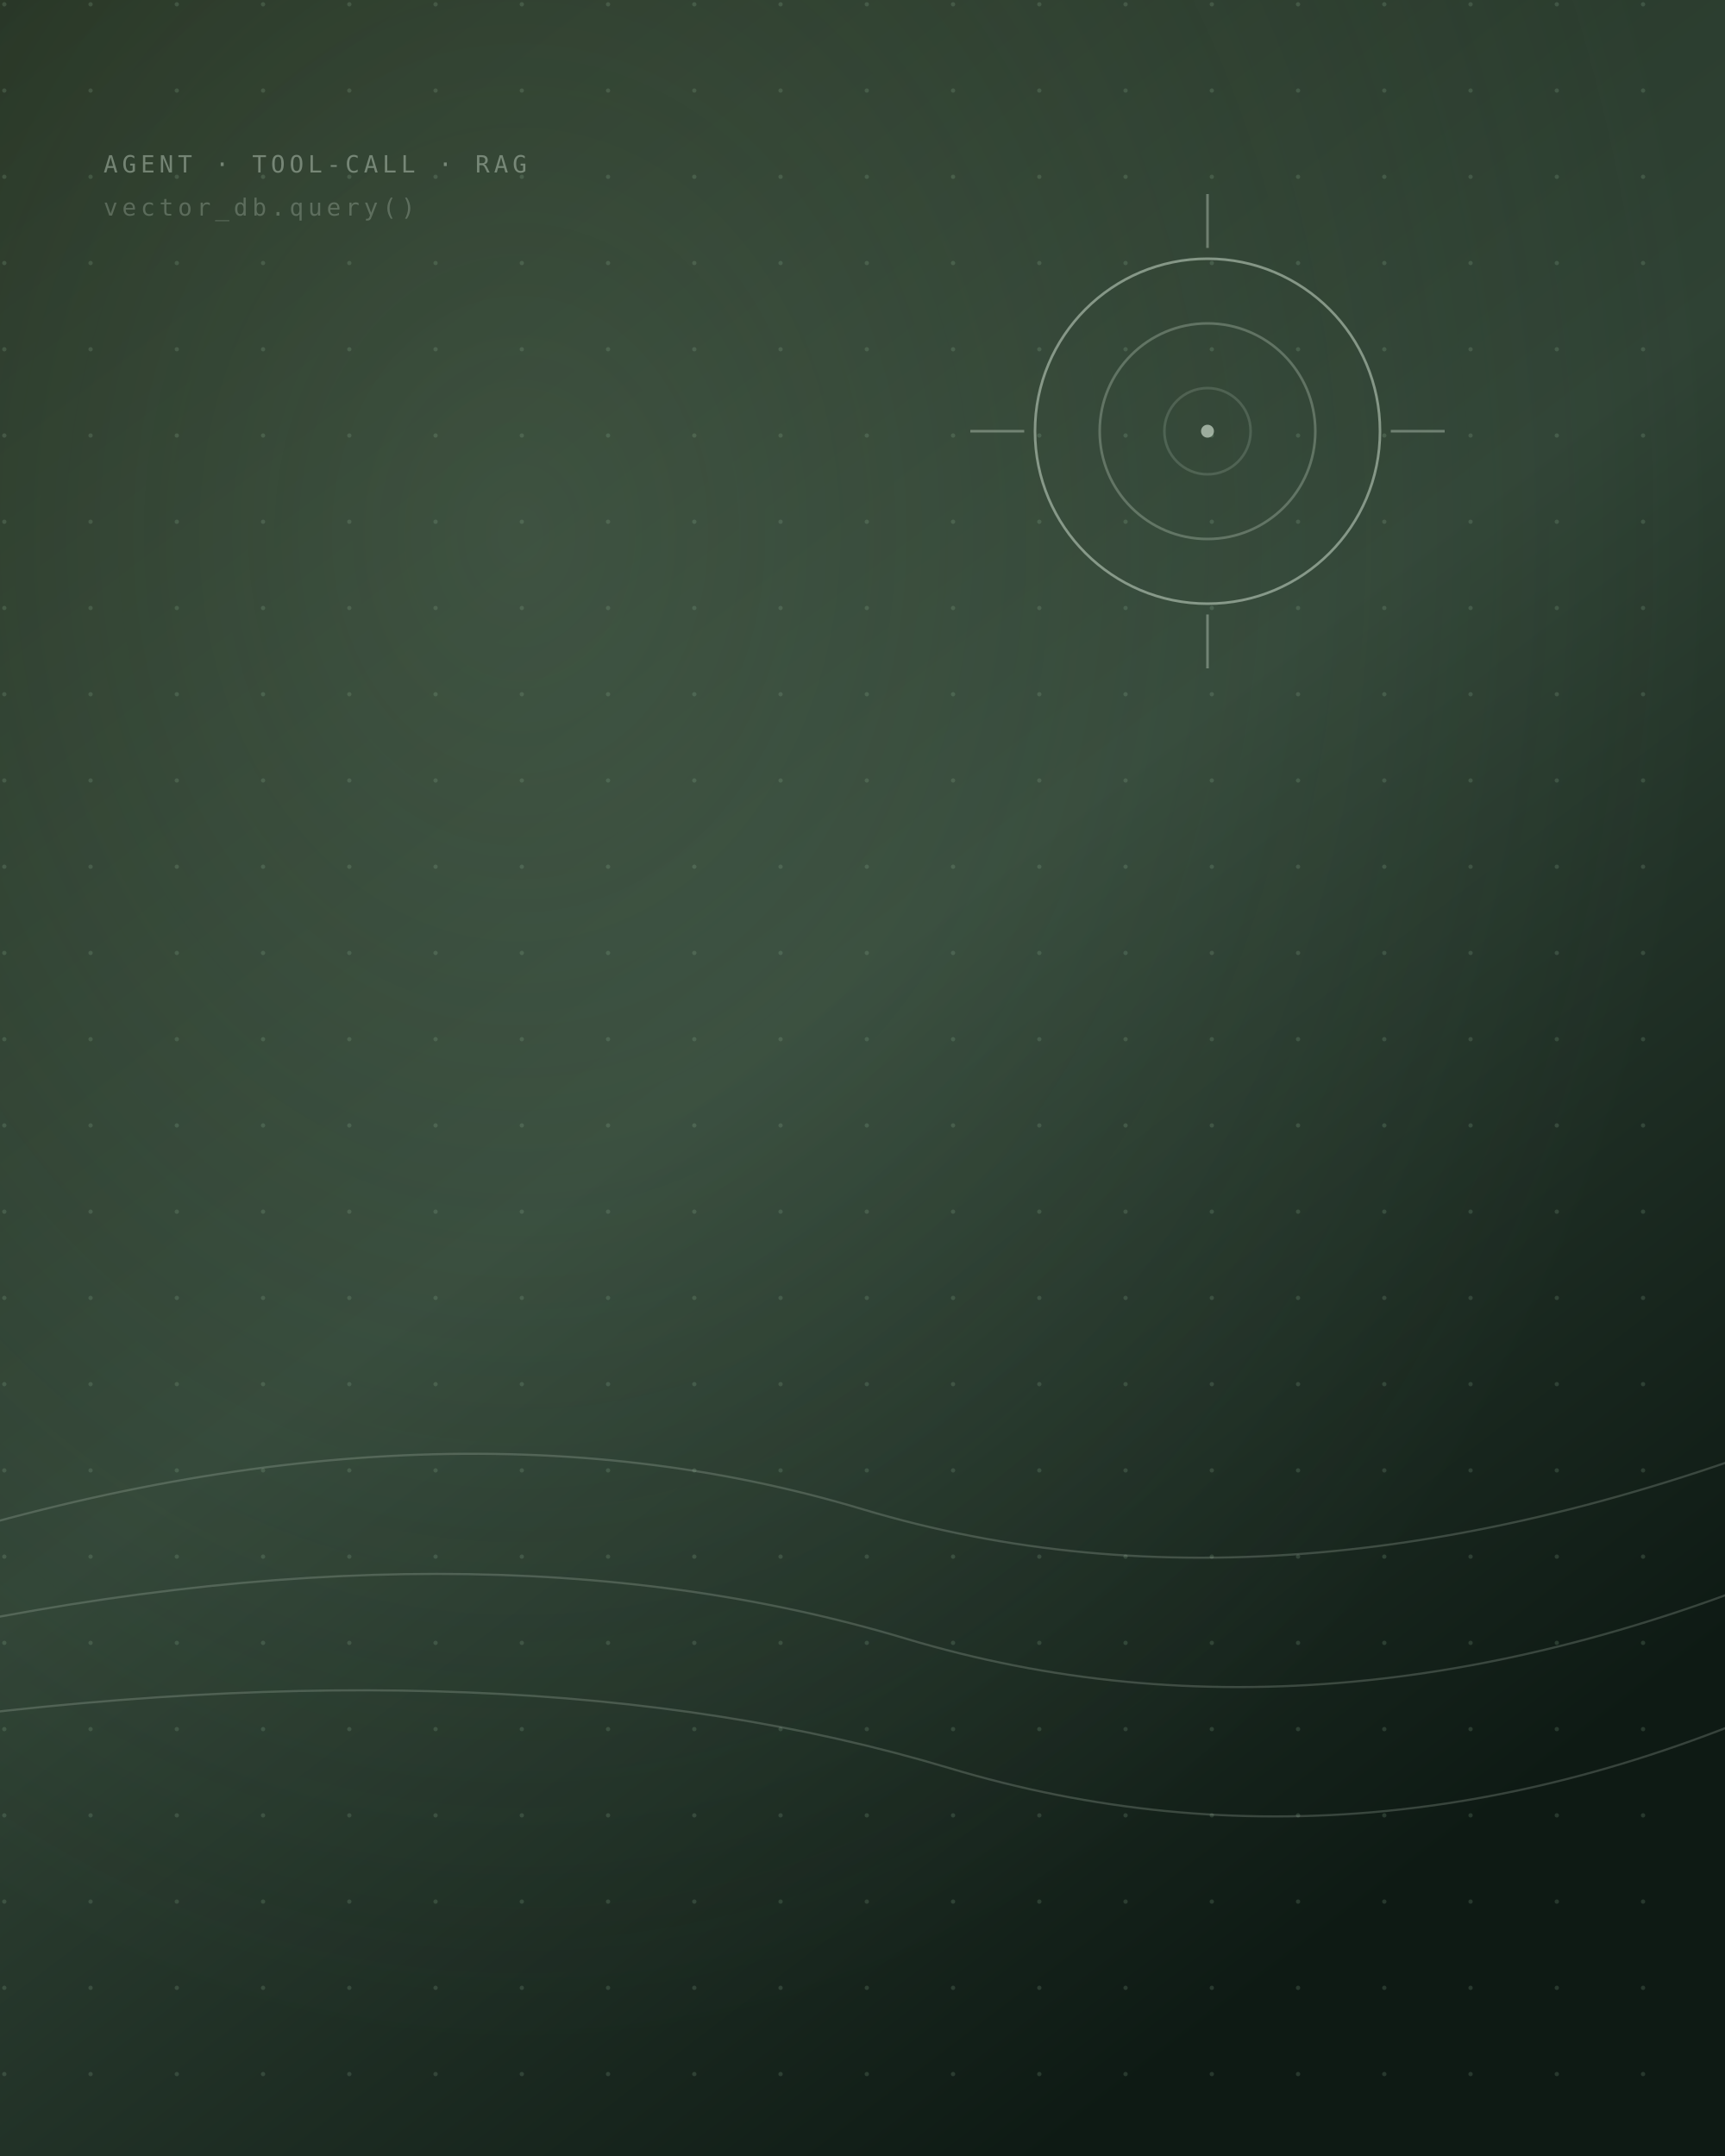
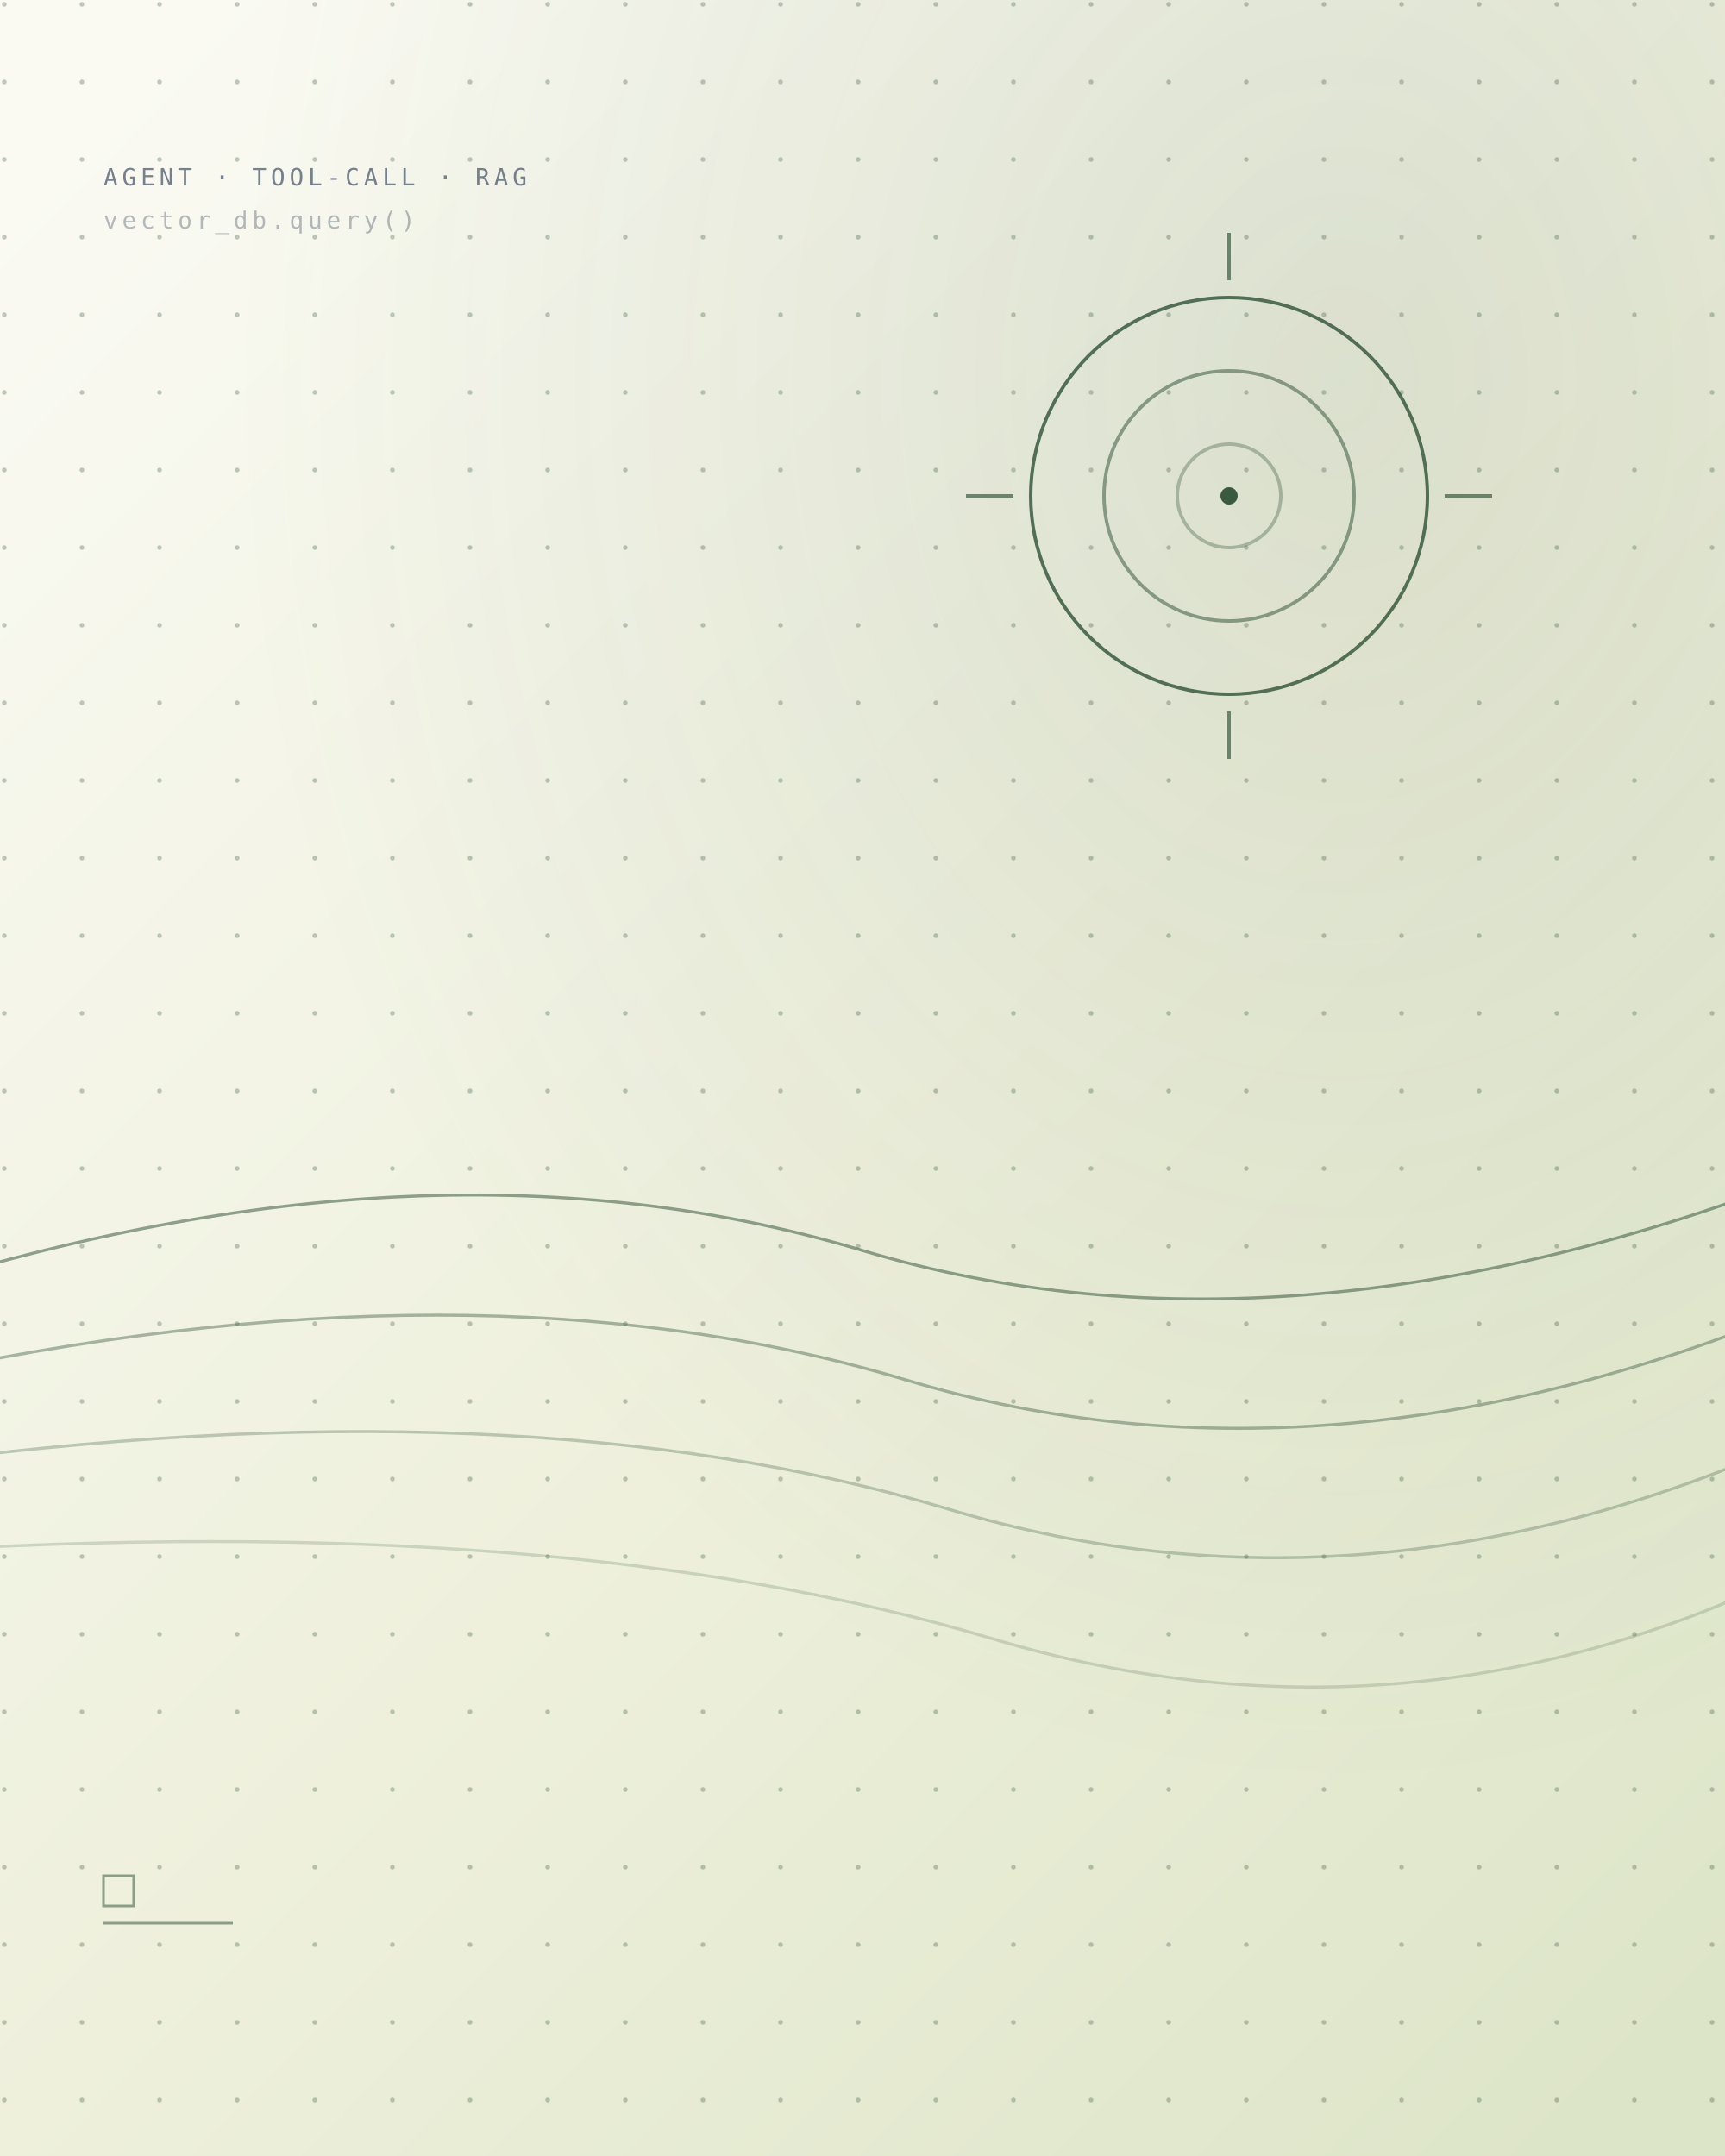
<svg xmlns="http://www.w3.org/2000/svg" viewBox="0 0 800 1000" preserveAspectRatio="xMidYMid slice">
  <defs>
-     <linearGradient id="ag-bg" x1="0" y1="0" x2="0.6" y2="1">
-       <stop offset="0" stop-color="#1f2b1c" />
-       <stop offset="0.55" stop-color="#2f4234" />
-       <stop offset="1" stop-color="#0e1a14" />
+     <linearGradient id="ag-bg" x1="0.1" y1="0" x2="0.9" y2="1">
+       <stop offset="0" stop-color="#fafaf3" />
+       <stop offset="0.55" stop-color="#eef0dc" />
+       <stop offset="1" stop-color="#dde5c8" />
    </linearGradient>
-     <radialGradient id="ag-glow" cx="0.3" cy="0.25" r="0.7">
-       <stop offset="0" stop-color="#a3c9a8" stop-opacity="0.18" />
-       <stop offset="1" stop-color="#a3c9a8" stop-opacity="0" />
+     <radialGradient id="ag-glow" cx="0.78" cy="0.18" r="0.65">
+       <stop offset="0" stop-color="#3a5a40" stop-opacity="0.12" />
+       <stop offset="1" stop-color="#3a5a40" stop-opacity="0" />
    </radialGradient>
-     <pattern id="ag-grid" x="0" y="0" width="40" height="40" patternUnits="userSpaceOnUse">
-       <circle cx="2" cy="2" r="1" fill="#a3c9a8" fill-opacity="0.18" />
+     <pattern id="ag-grid" x="0" y="0" width="36" height="36" patternUnits="userSpaceOnUse">
+       <circle cx="2" cy="2" r="1.1" fill="#3a5a40" fill-opacity="0.32" />
    </pattern>
  </defs>
  <rect width="800" height="1000" fill="url(#ag-bg)" />
  <rect width="800" height="1000" fill="url(#ag-grid)" />
  <rect width="800" height="1000" fill="url(#ag-glow)" />
-   <g stroke="#c8d8c8" stroke-opacity="0.22" stroke-width="1" fill="none">
-     <path d="M -50 720 Q 200 640 400 700 T 850 660" />
-     <path d="M -50 760 Q 220 700 420 760 T 850 720" />
-     <path d="M -50 800 Q 240 760 440 820 T 850 780" />
+   <g stroke="#3a5a40" stroke-width="1.4" fill="none">
+     <path d="M -50 600 Q 200 520 400 580 T 850 540" stroke-opacity="0.55" />
+     <path d="M -50 640 Q 220 580 420 640 T 850 600" stroke-opacity="0.42" />
+     <path d="M -50 680 Q 240 640 440 700 T 850 660" stroke-opacity="0.3" />
+     <path d="M -50 720 Q 260 700 460 760 T 850 720" stroke-opacity="0.2" />
  </g>
-   <g font-family="ui-monospace, 'Geist Mono', monospace" font-size="11" letter-spacing="2" fill="#c8d8c8" fill-opacity="0.45">
-     <text x="48" y="80">AGENT · TOOL-CALL · RAG</text>
-     <text x="48" y="100" fill-opacity="0.28">vector_db.query()</text>
+   <g font-family="ui-monospace, 'Geist Mono', monospace" font-size="11" letter-spacing="2" fill="#0e1f3a" fill-opacity="0.55">
+     <text x="48" y="86">AGENT · TOOL-CALL · RAG</text>
+     <text x="48" y="106" fill-opacity="0.3">vector_db.query()</text>
  </g>
-   <g transform="translate(560 200)" fill="none" stroke="#c8d8c8" stroke-opacity="0.55" stroke-width="1.2">
-     <circle r="80" />
-     <circle r="50" stroke-opacity="0.3" />
-     <circle r="20" stroke-opacity="0.18" />
-     <circle r="3" fill="#c8d8c8" fill-opacity="0.7" stroke="none" />
-     <line x1="-110" y1="0" x2="-85" y2="0" stroke-opacity="0.4" />
-     <line x1="85" y1="0" x2="110" y2="0" stroke-opacity="0.4" />
-     <line x1="0" y1="-110" x2="0" y2="-85" stroke-opacity="0.4" />
-     <line x1="0" y1="85" x2="0" y2="110" stroke-opacity="0.4" />
+   <g transform="translate(570 230)" fill="none" stroke="#3a5a40" stroke-width="1.6">
+     <circle r="92" stroke-opacity="0.85" />
+     <circle r="58" stroke-opacity="0.55" />
+     <circle r="24" stroke-opacity="0.35" />
+     <circle r="4" fill="#3a5a40" fill-opacity="1" stroke="none" />
+     <line x1="-122" y1="0" x2="-100" y2="0" stroke-opacity="0.7" />
+     <line x1="100" y1="0" x2="122" y2="0" stroke-opacity="0.7" />
+     <line x1="0" y1="-122" x2="0" y2="-100" stroke-opacity="0.7" />
+     <line x1="0" y1="100" x2="0" y2="122" stroke-opacity="0.7" />
+   </g>
+   <g transform="translate(48 870)" fill="none" stroke="#3a5a40" stroke-width="1.2" stroke-opacity="0.55">
+     <rect width="14" height="14" />
+     <line x1="0" y1="22" x2="60" y2="22" />
  </g>
</svg>
